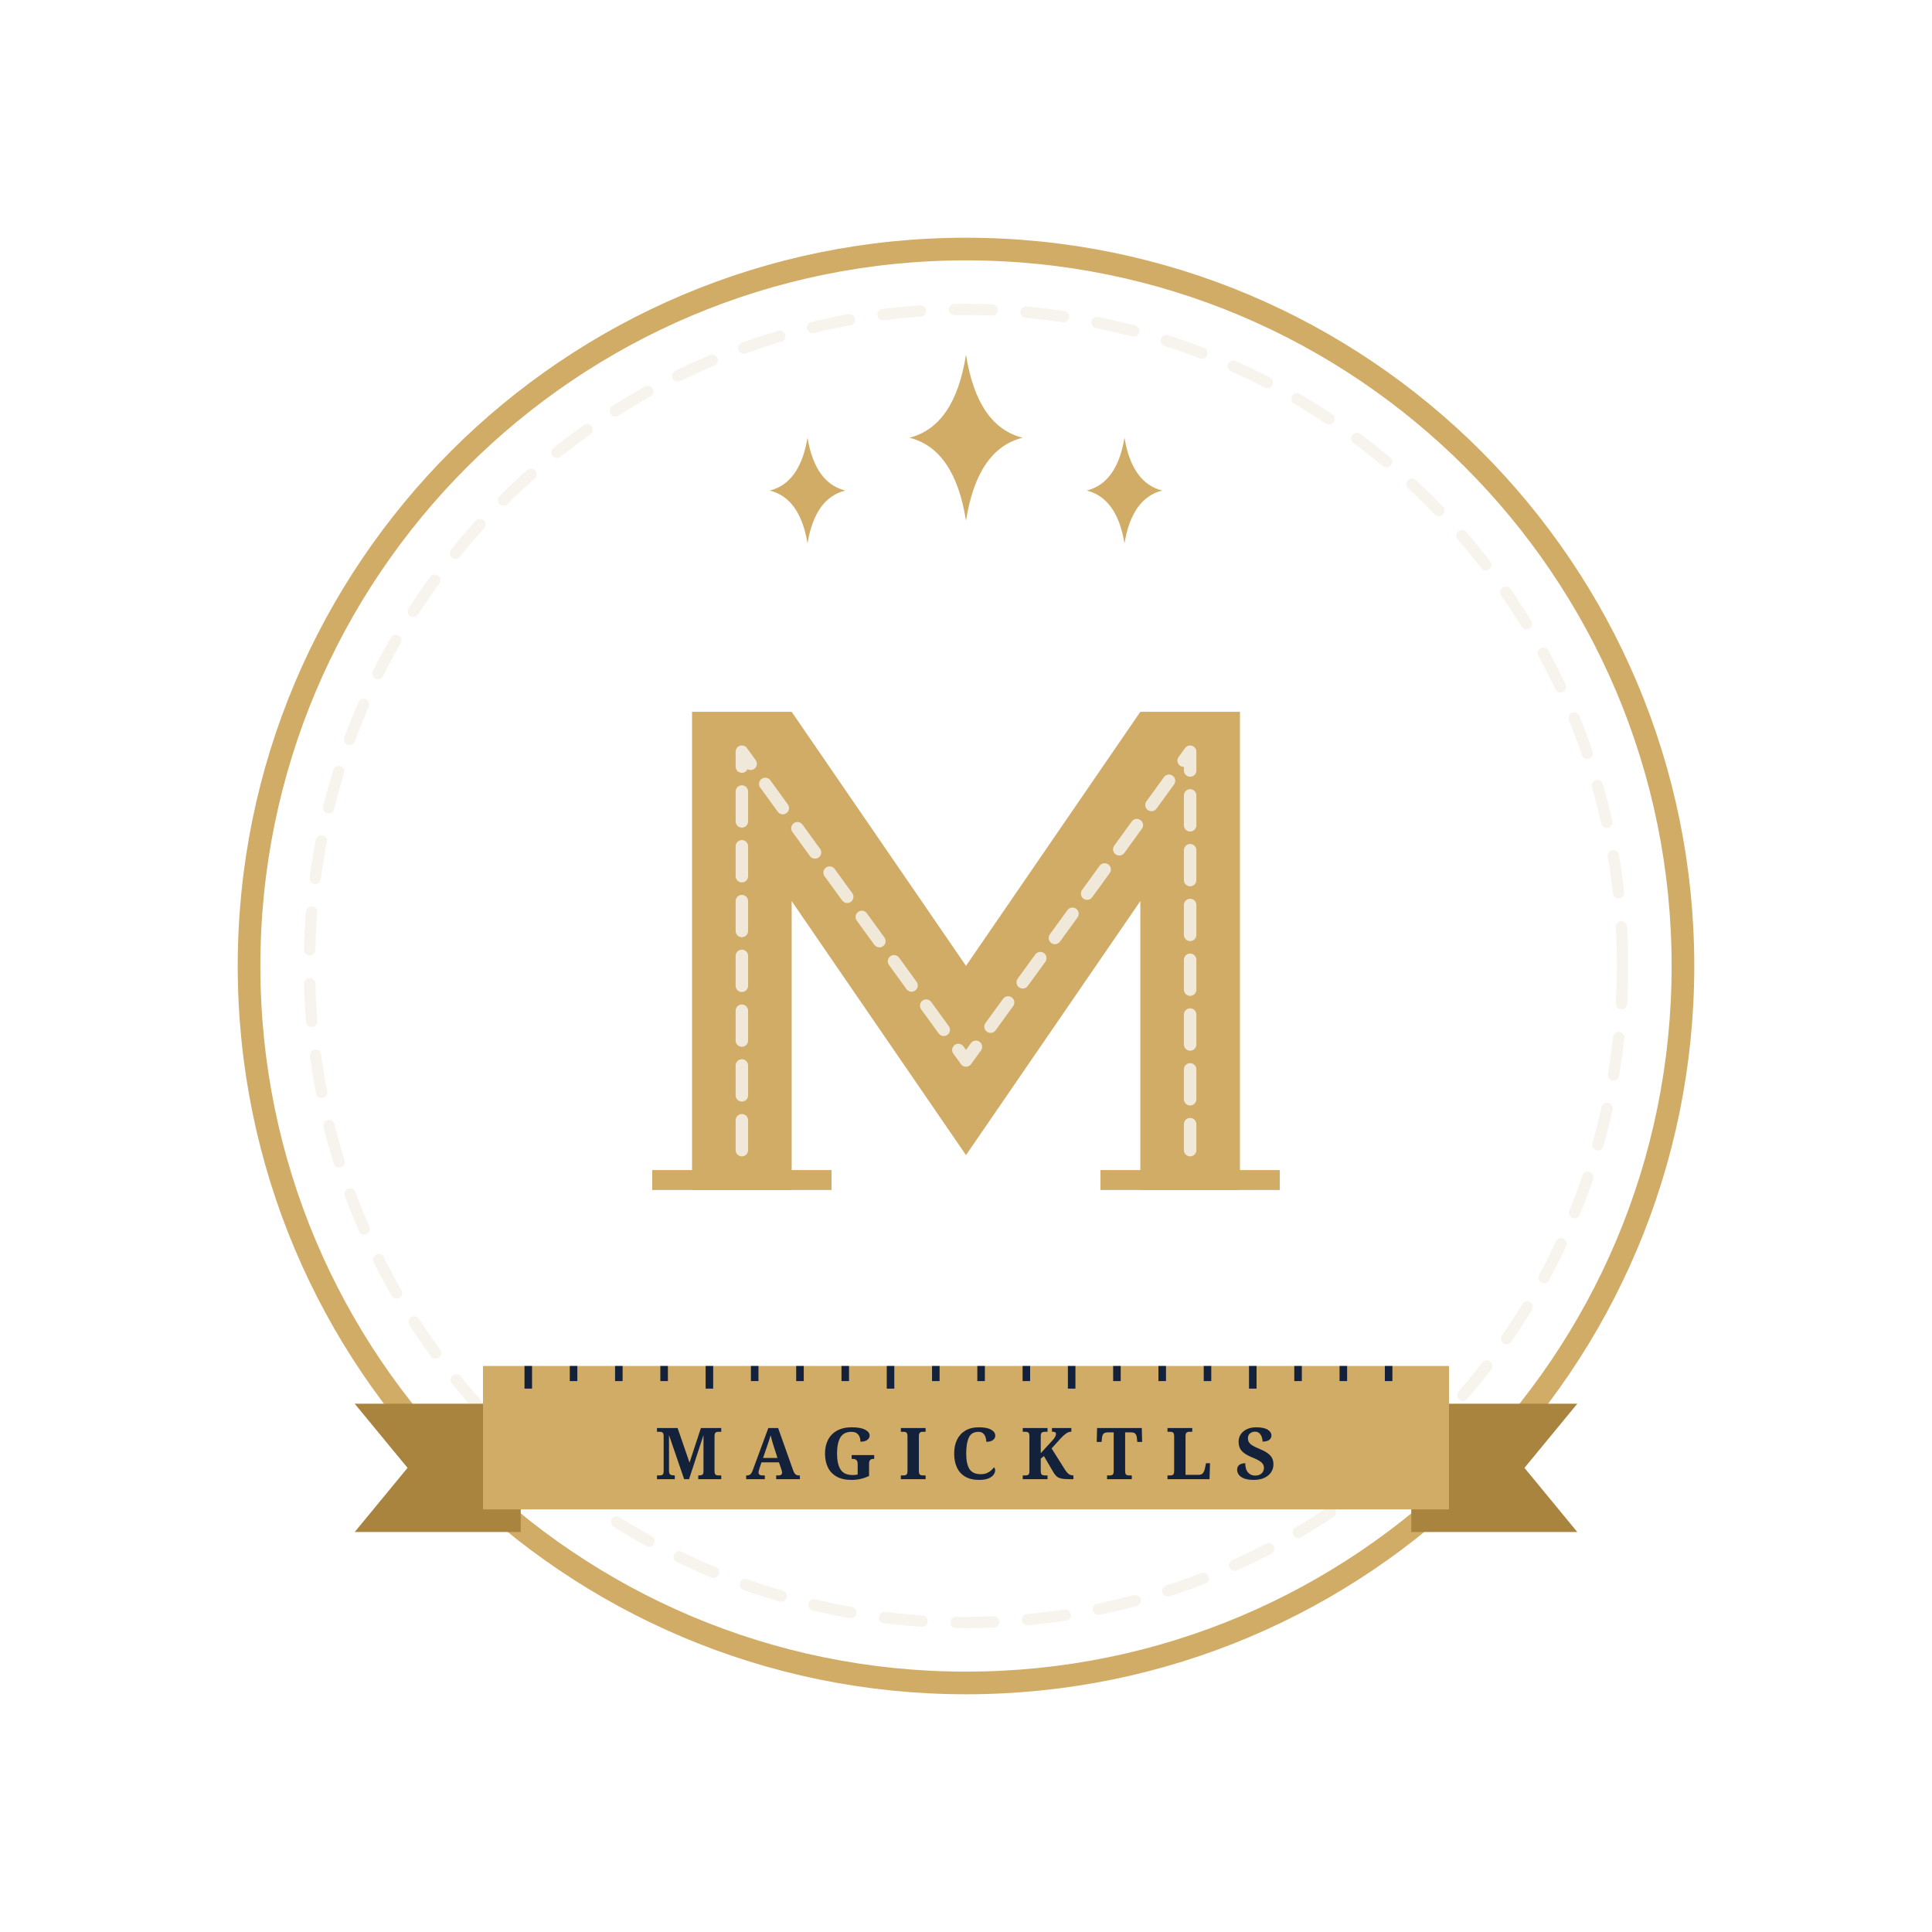
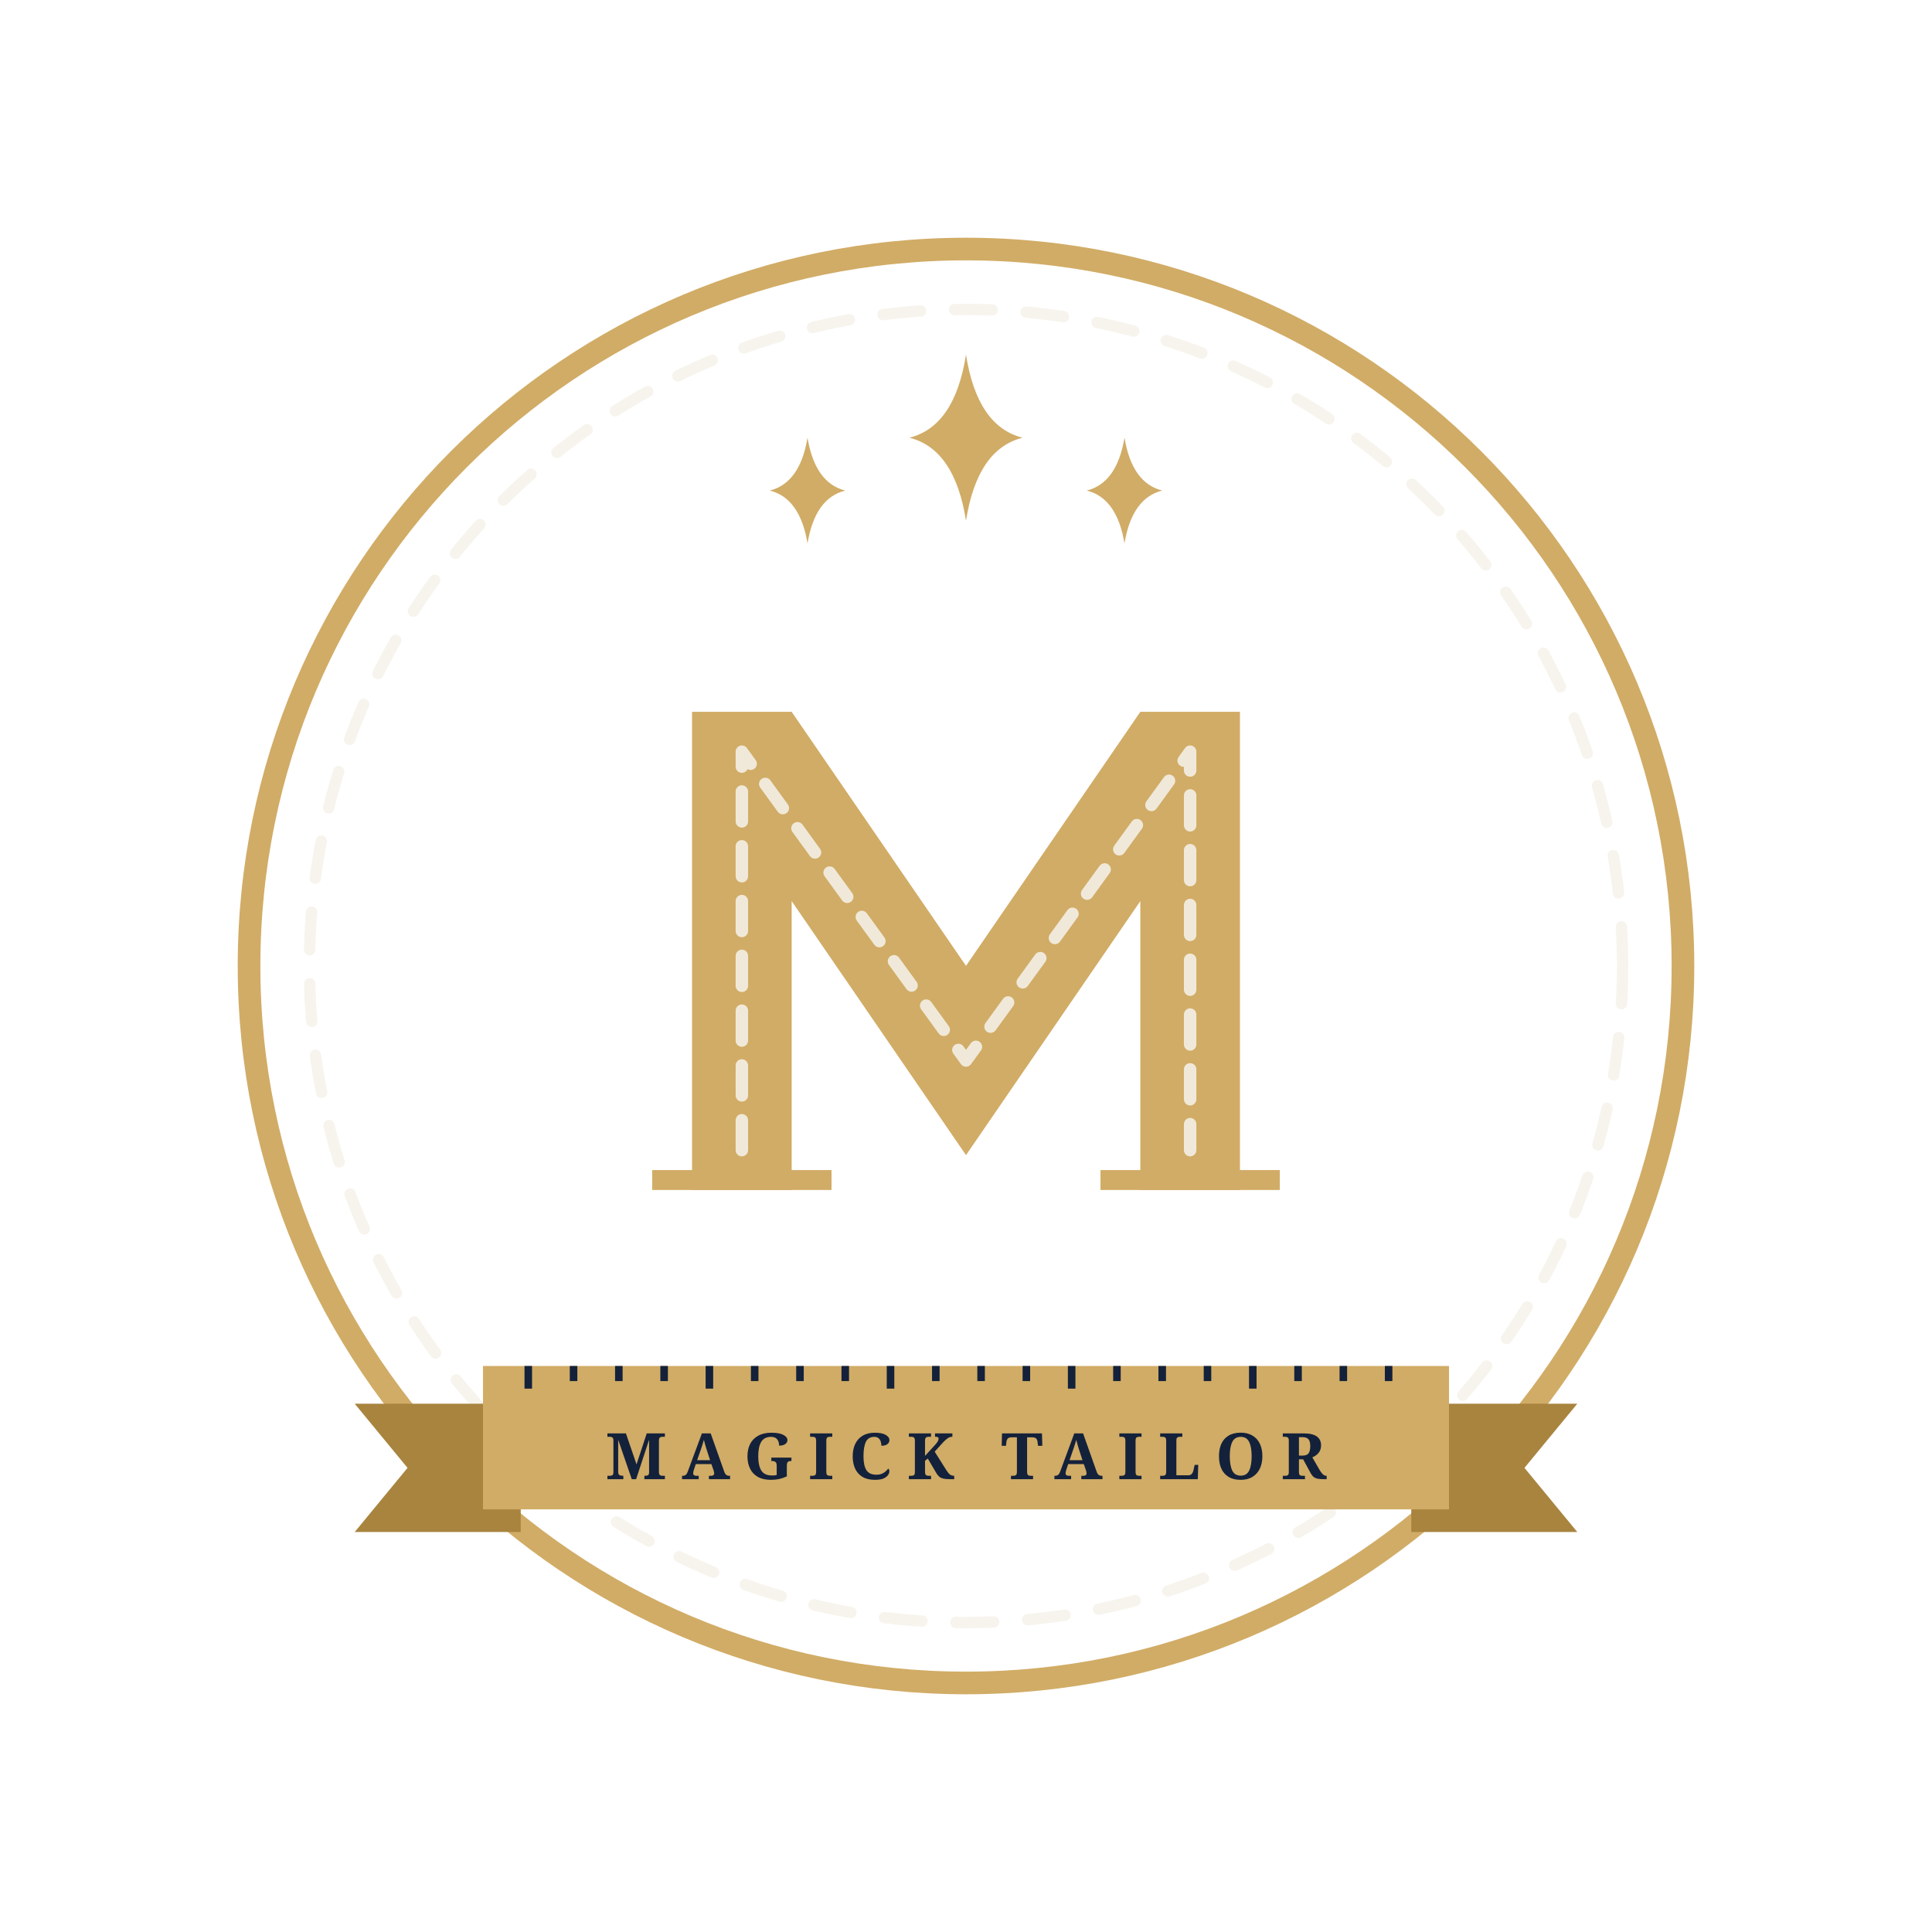
<svg xmlns="http://www.w3.org/2000/svg" width="1024" height="1024" viewBox="0 0 1024 1024">
  <g transform="translate(512 512) scale(2) translate(-256 -258)">
    <circle cx="256" cy="258" r="190" fill="none" stroke="#D1AC66" stroke-width="6" />
    <circle cx="256" cy="258" r="174" fill="none" stroke="#F4EFE6" stroke-width="3" stroke-dasharray="10 9" stroke-linecap="round" opacity="0.7" />
    <path d="M256 96 Q259 115 271 118 Q259 121 256 140 Q253 121 241 118 Q253 115 256 96 Z" fill="#D1AC66" />
    <path d="M214 118 Q216 130 224 132 Q216 134 214 146 Q212 134 204 132 Q212 130 214 118 Z" fill="#D1AC66" />
    <path d="M298 118 Q300 130 308 132 Q300 134 298 146 Q296 134 288 132 Q296 130 298 118 Z" fill="#D1AC66" />
    <g transform="translate(256 254) scale(0.66) translate(-256 -256)">
      <polygon points="146,352 146,160 186,160 256,262 326,160 366,160 366,352 326,352 326,236 256,338 186,236 186,352" fill="#D1AC66" />
      <rect x="130" y="344" width="72" height="8" fill="#D1AC66" />
      <rect x="310" y="344" width="72" height="8" fill="#D1AC66" />
      <polyline points="166,336 166,176 256,300 346,176 346,336" fill="none" stroke="#F4EFE6" stroke-width="5" stroke-dasharray="12 10" stroke-linecap="round" stroke-linejoin="round" opacity="0.9" />
    </g>
    <polygon points="138,374 94,374 108,391 94,408 138,408" fill="#A8843F" />
    <polygon points="374,374 418,374 404,391 418,408 374,408" fill="#A8843F" />
    <rect x="128" y="364" width="256" height="38" fill="#D1AC66" />
    <path d="M140 364L140 370 M152 364L152 368 M164 364L164 368 M176 364L176 368 M188 364L188 370 M200 364L200 368 M212 364L212 368 M224 364L224 368 M236 364L236 370 M248 364L248 368 M260 364L260 368 M272 364L272 368 M284 364L284 370 M296 364L296 368 M308 364L308 368 M320 364L320 368 M332 364L332 370 M344 364L344 368 M356 364L356 368 M368 364L368 368" fill="none" stroke="#14213A" stroke-width="2" />
-     <text x="256" y="394" text-anchor="middle" font-family="'Cormorant Garamond', Georgia, serif" font-weight="700" font-size="19" letter-spacing="6" fill="#14213A">MAGICKTLS</text>
+     <text x="256" y="394" text-anchor="middle" font-family="'Cormorant Garamond', Georgia, serif" font-weight="700" font-size="17" letter-spacing="4" fill="#14213A">MAGICK TAILOR</text>
  </g>
</svg>
